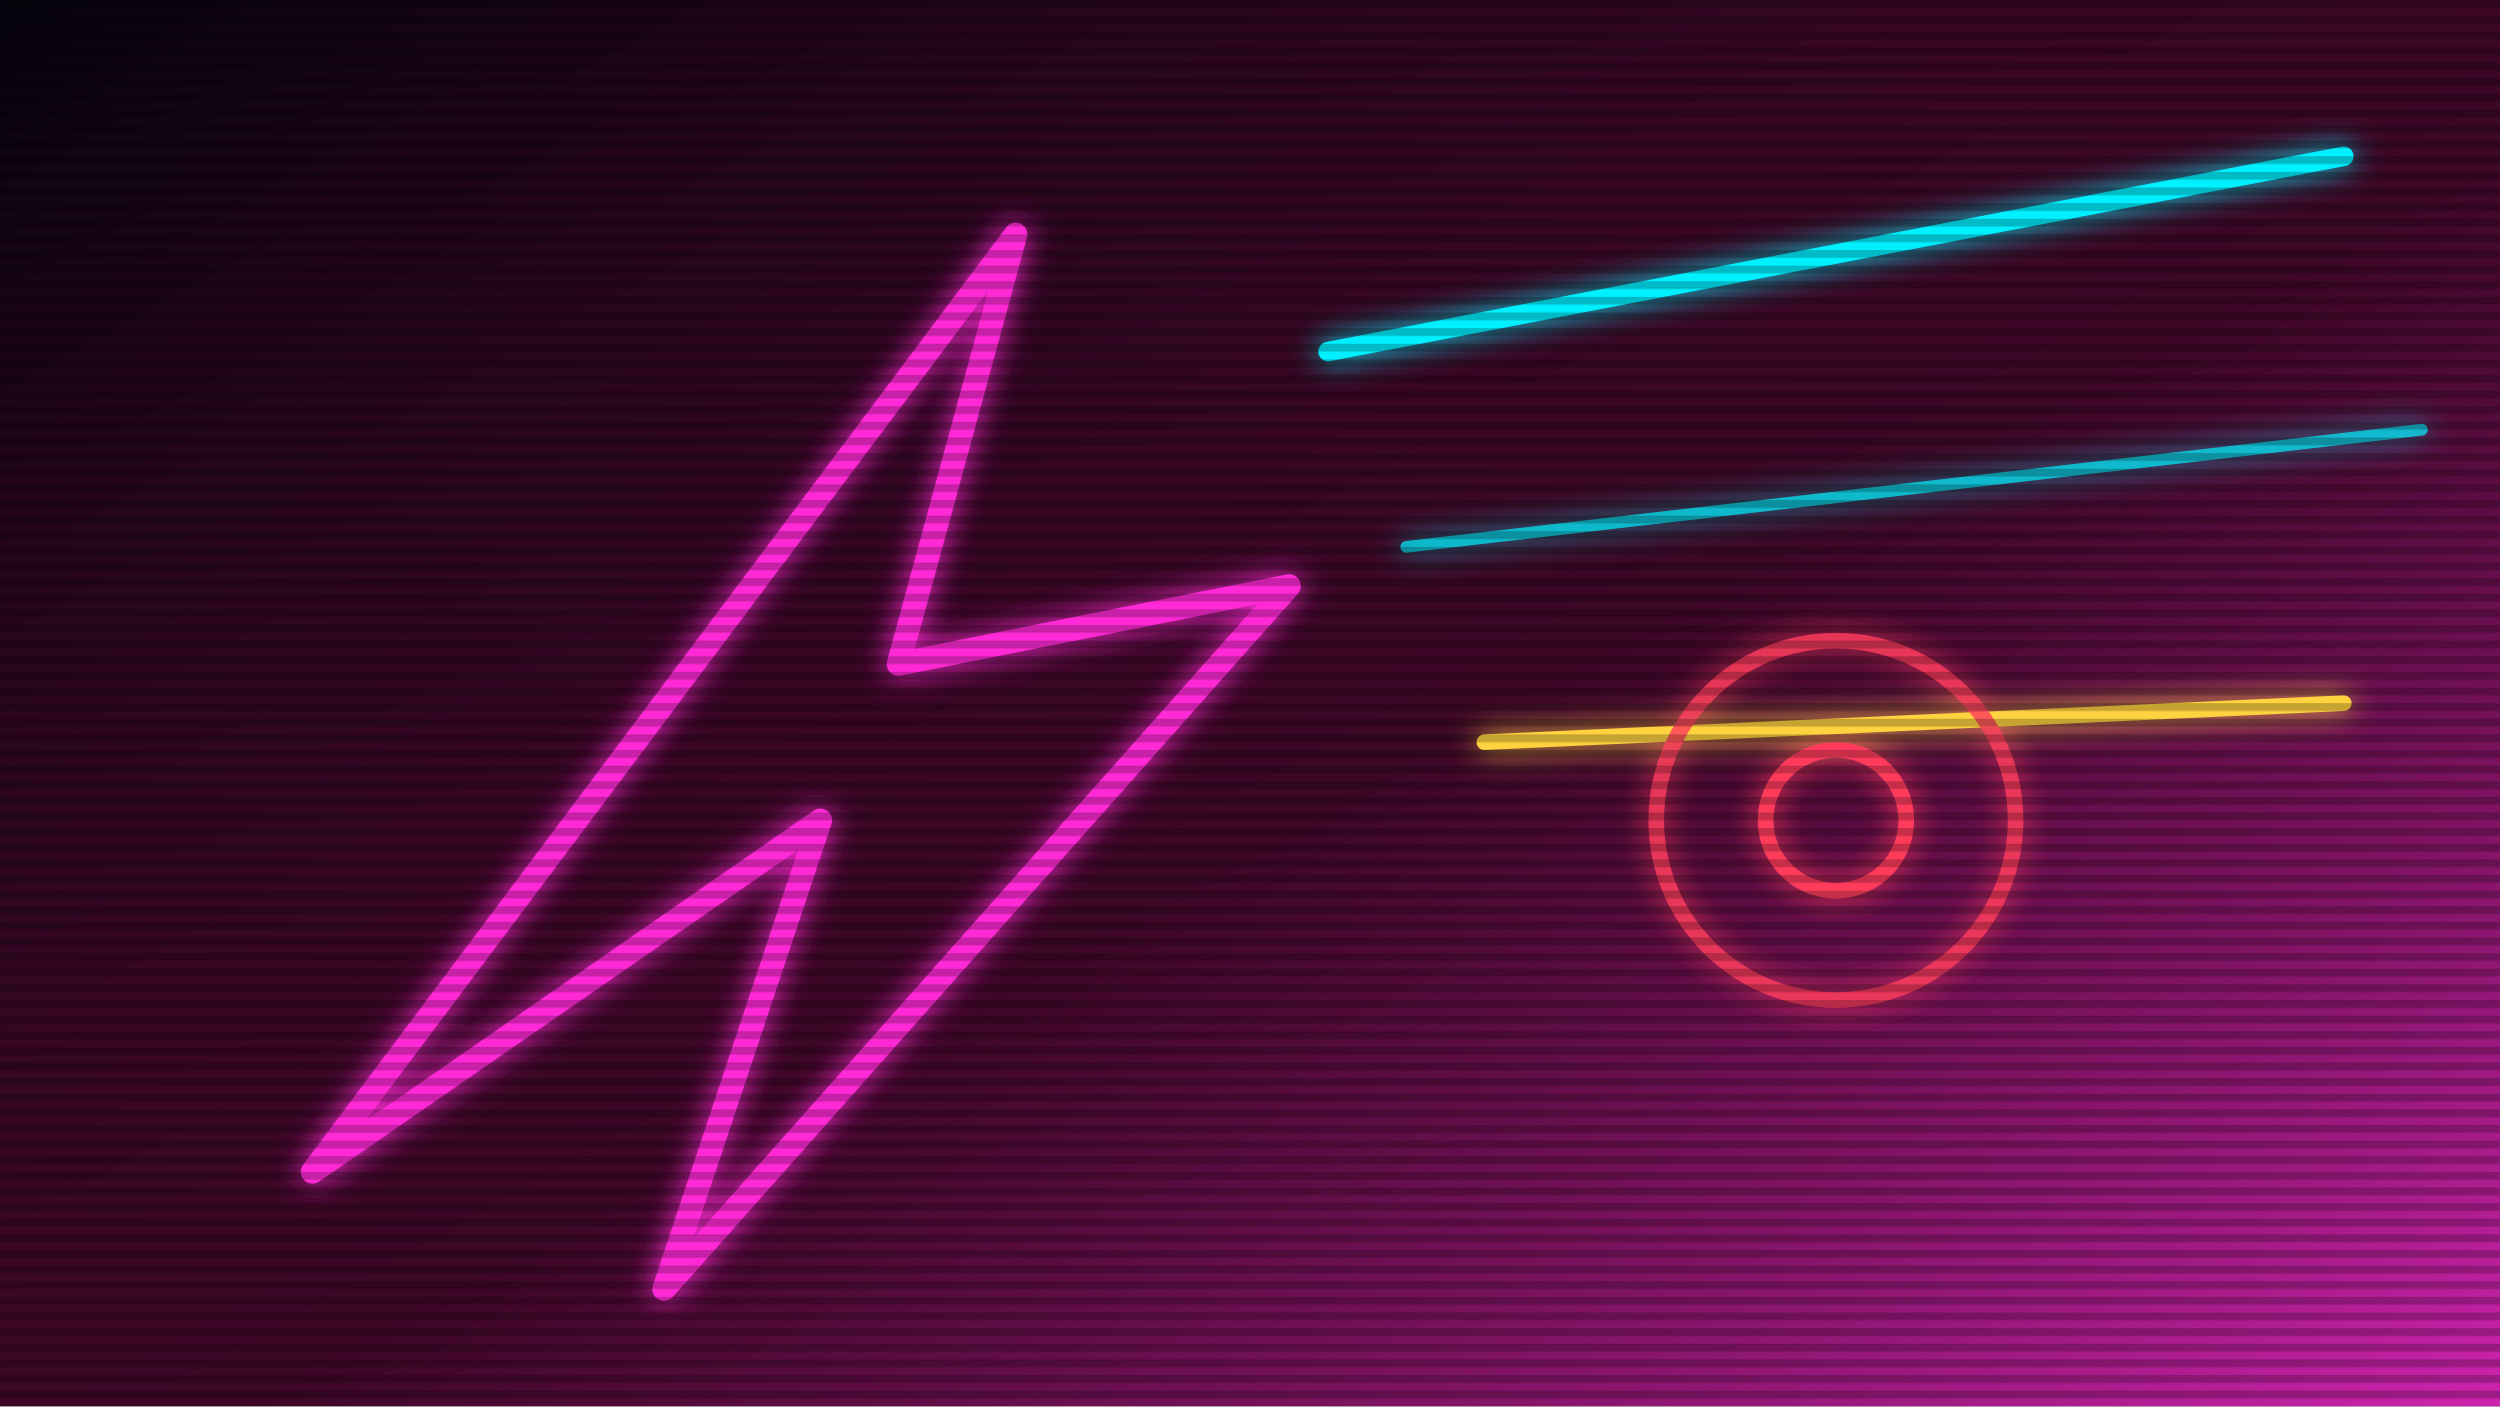
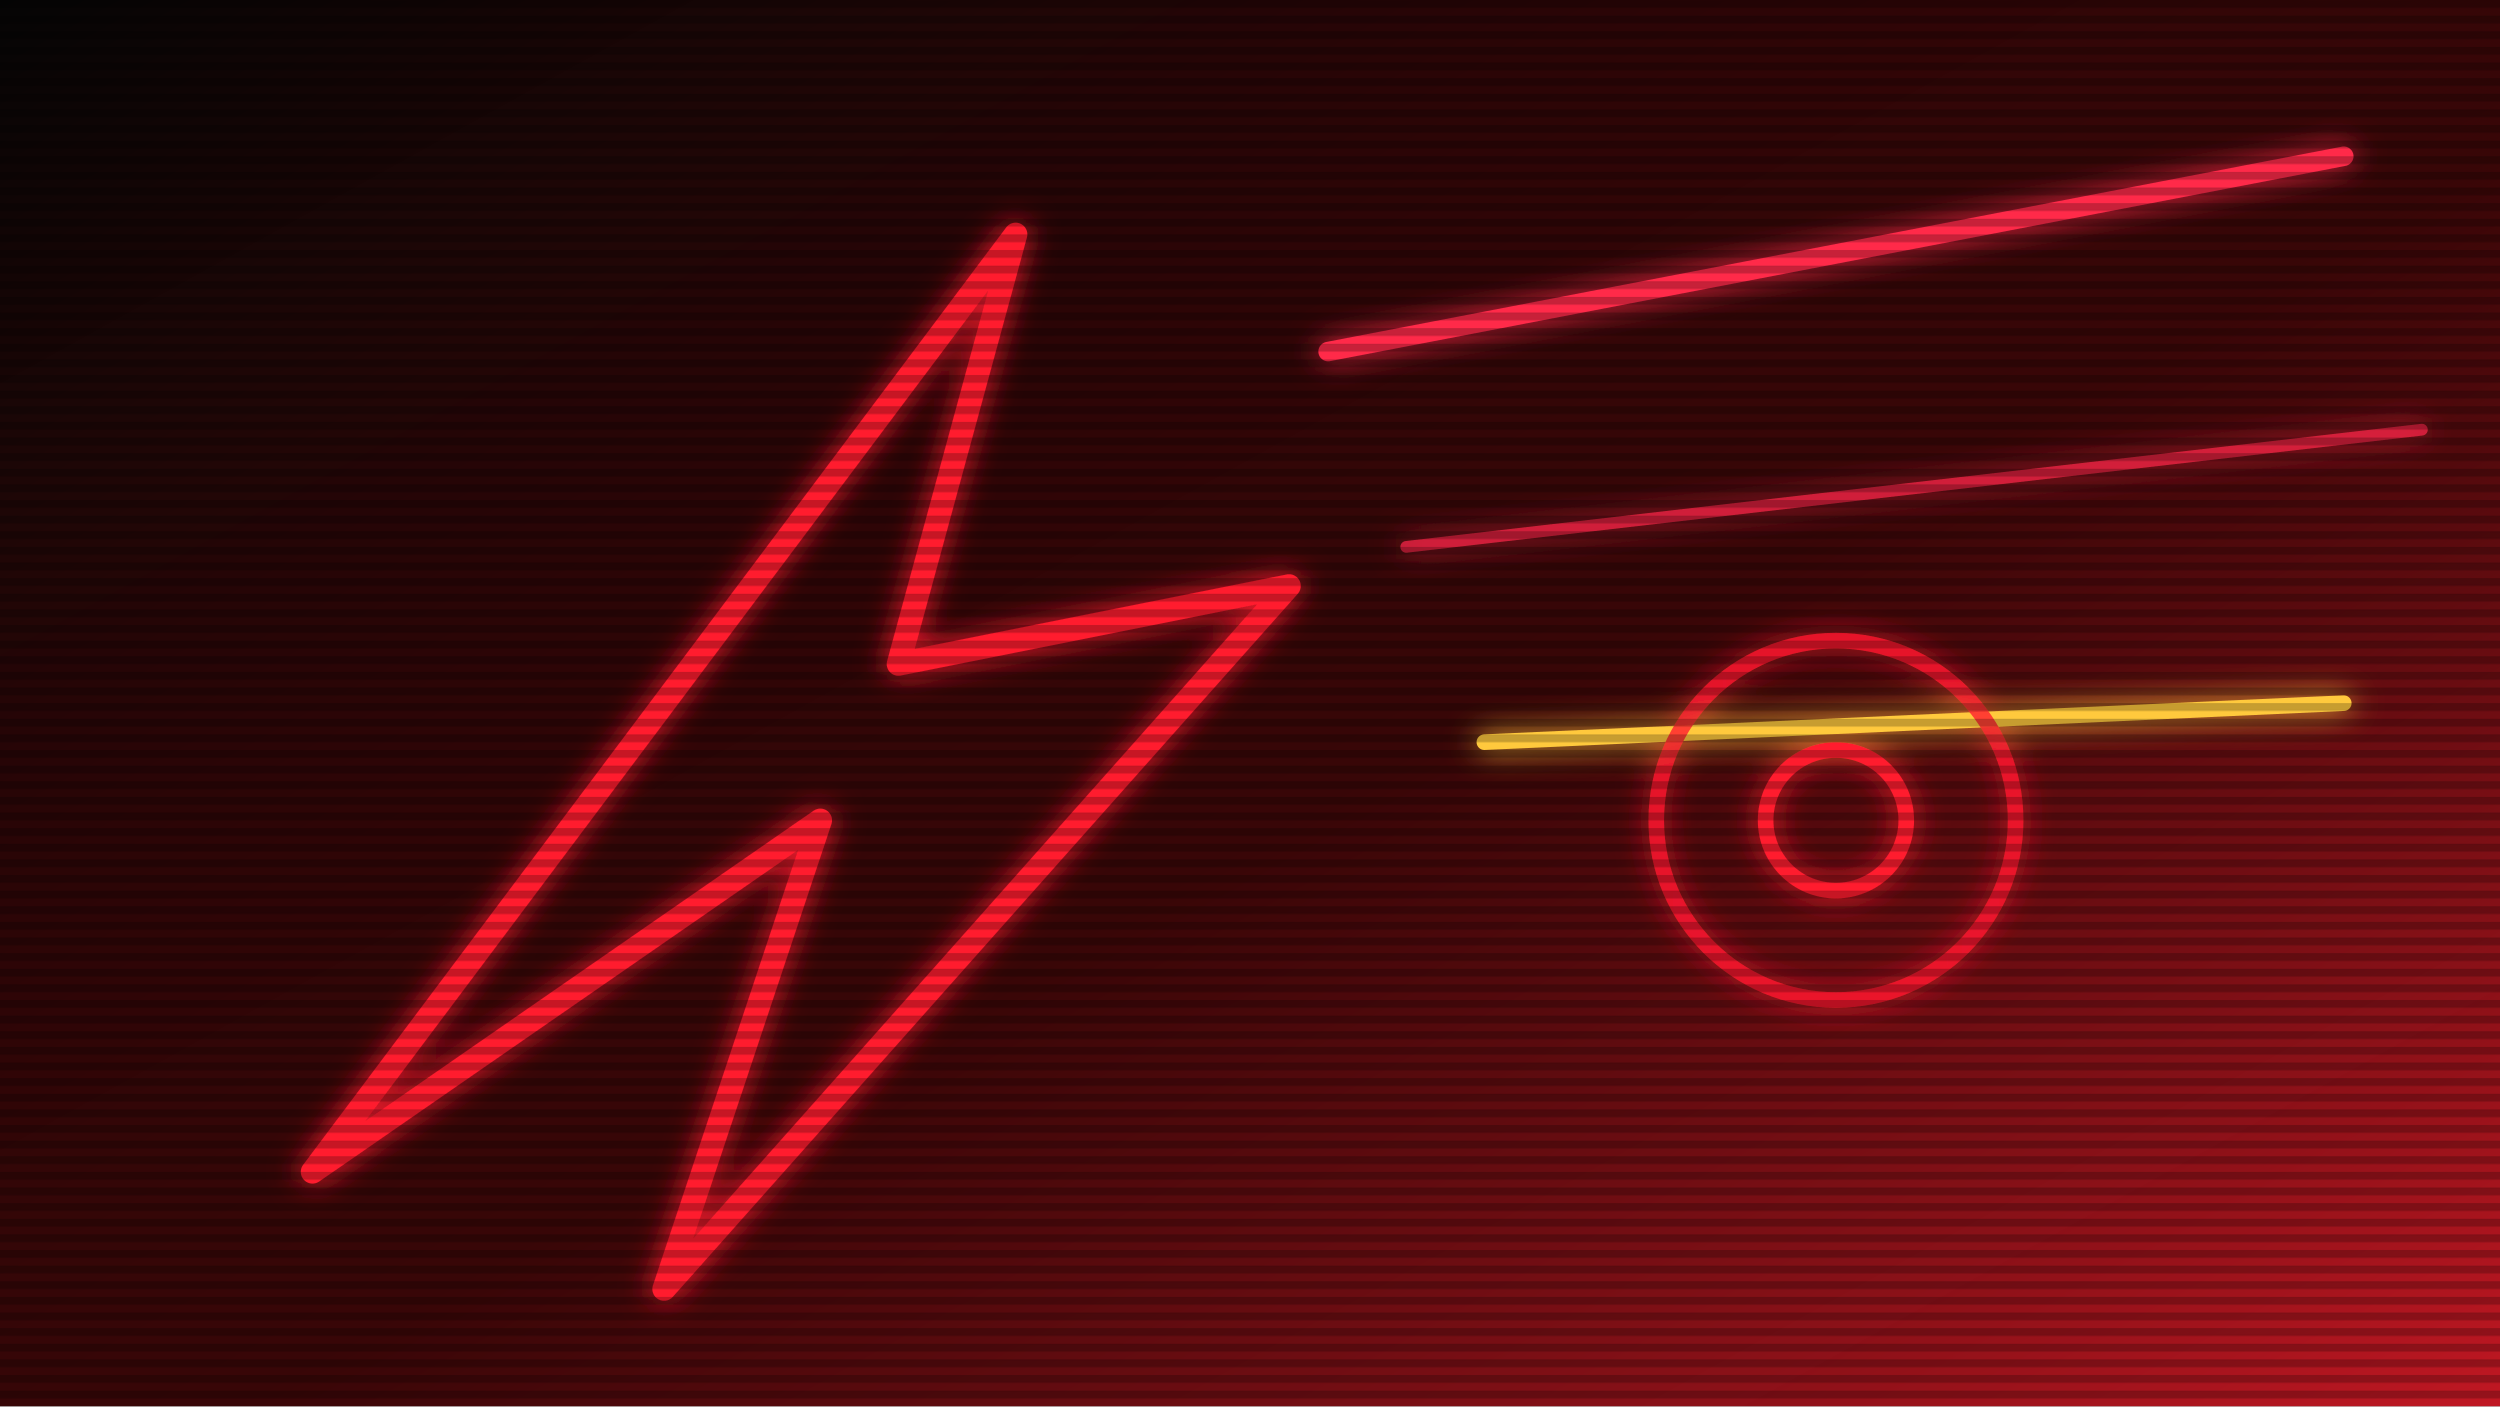
<svg xmlns="http://www.w3.org/2000/svg" viewBox="0 0 640 360" preserveAspectRatio="xMidYMid slice">
  <defs>
    <linearGradient id="bg" x1="0" y1="0" x2="1" y2="1">
-       <stop offset="0" stop-color="#05030d" />
-       <stop offset=".55" stop-color="#6b0a3a" stop-opacity=".55" />
-       <stop offset="1" stop-color="#ff2bd6" stop-opacity=".8" />
+       <stop offset="0" stop-color="#050505" />
+       <stop offset=".55" stop-color="#5a0608" stop-opacity=".6" />
+       <stop offset="1" stop-color="#ff1e2d" stop-opacity=".75" />
    </linearGradient>
    <filter id="glow">
      <feGaussianBlur stdDeviation="4" result="b" />
      <feMerge>
        <feMergeNode in="b" />
        <feMergeNode in="SourceGraphic" />
      </feMerge>
    </filter>
    <pattern id="scan" width="4" height="4" patternUnits="userSpaceOnUse">
      <rect width="4" height="2" fill="#000" opacity=".22" />
    </pattern>
  </defs>
-   <rect width="640" height="360" fill="#05030d" />
+   <rect width="640" height="360" fill="#050505" />
  <rect width="640" height="360" fill="url(#bg)" />
  <g filter="url(#glow)" fill="none" stroke-linecap="round" stroke-linejoin="round">
-     <path d="M80 300 L260 60 L230 170 L330 150 L170 330 L210 210 Z" stroke="#ff2bd6" stroke-width="6" />
-     <path d="M340 90 L600 40" stroke="#00f0ff" stroke-width="5" />
-     <path d="M360 140 L620 110" stroke="#00f0ff" stroke-width="3" opacity=".7" />
-     <path d="M380 190 L600 180" stroke="#ffd23f" stroke-width="4" />
-     <circle cx="470" cy="210" r="46" stroke="#ff3b5c" stroke-width="4" opacity=".8" />
-     <circle cx="470" cy="210" r="18" stroke="#ff3b5c" stroke-width="4" />
+     <path d="M80 300 L260 60 L230 170 L330 150 L170 330 L210 210 Z" stroke="#ff1e2d" stroke-width="6" />
+     <path d="M340 90 L600 40" stroke="#ff2a4a" stroke-width="5" />
+     <path d="M360 140 L620 110" stroke="#ff2a4a" stroke-width="3" opacity=".7" />
+     <path d="M380 190 L600 180" stroke="#ffc93c" stroke-width="4" />
+     <circle cx="470" cy="210" r="46" stroke="#ff1e2d" stroke-width="4" opacity=".8" />
+     <circle cx="470" cy="210" r="18" stroke="#ff1e2d" stroke-width="4" />
  </g>
  <rect width="640" height="360" fill="url(#scan)" />
</svg>
